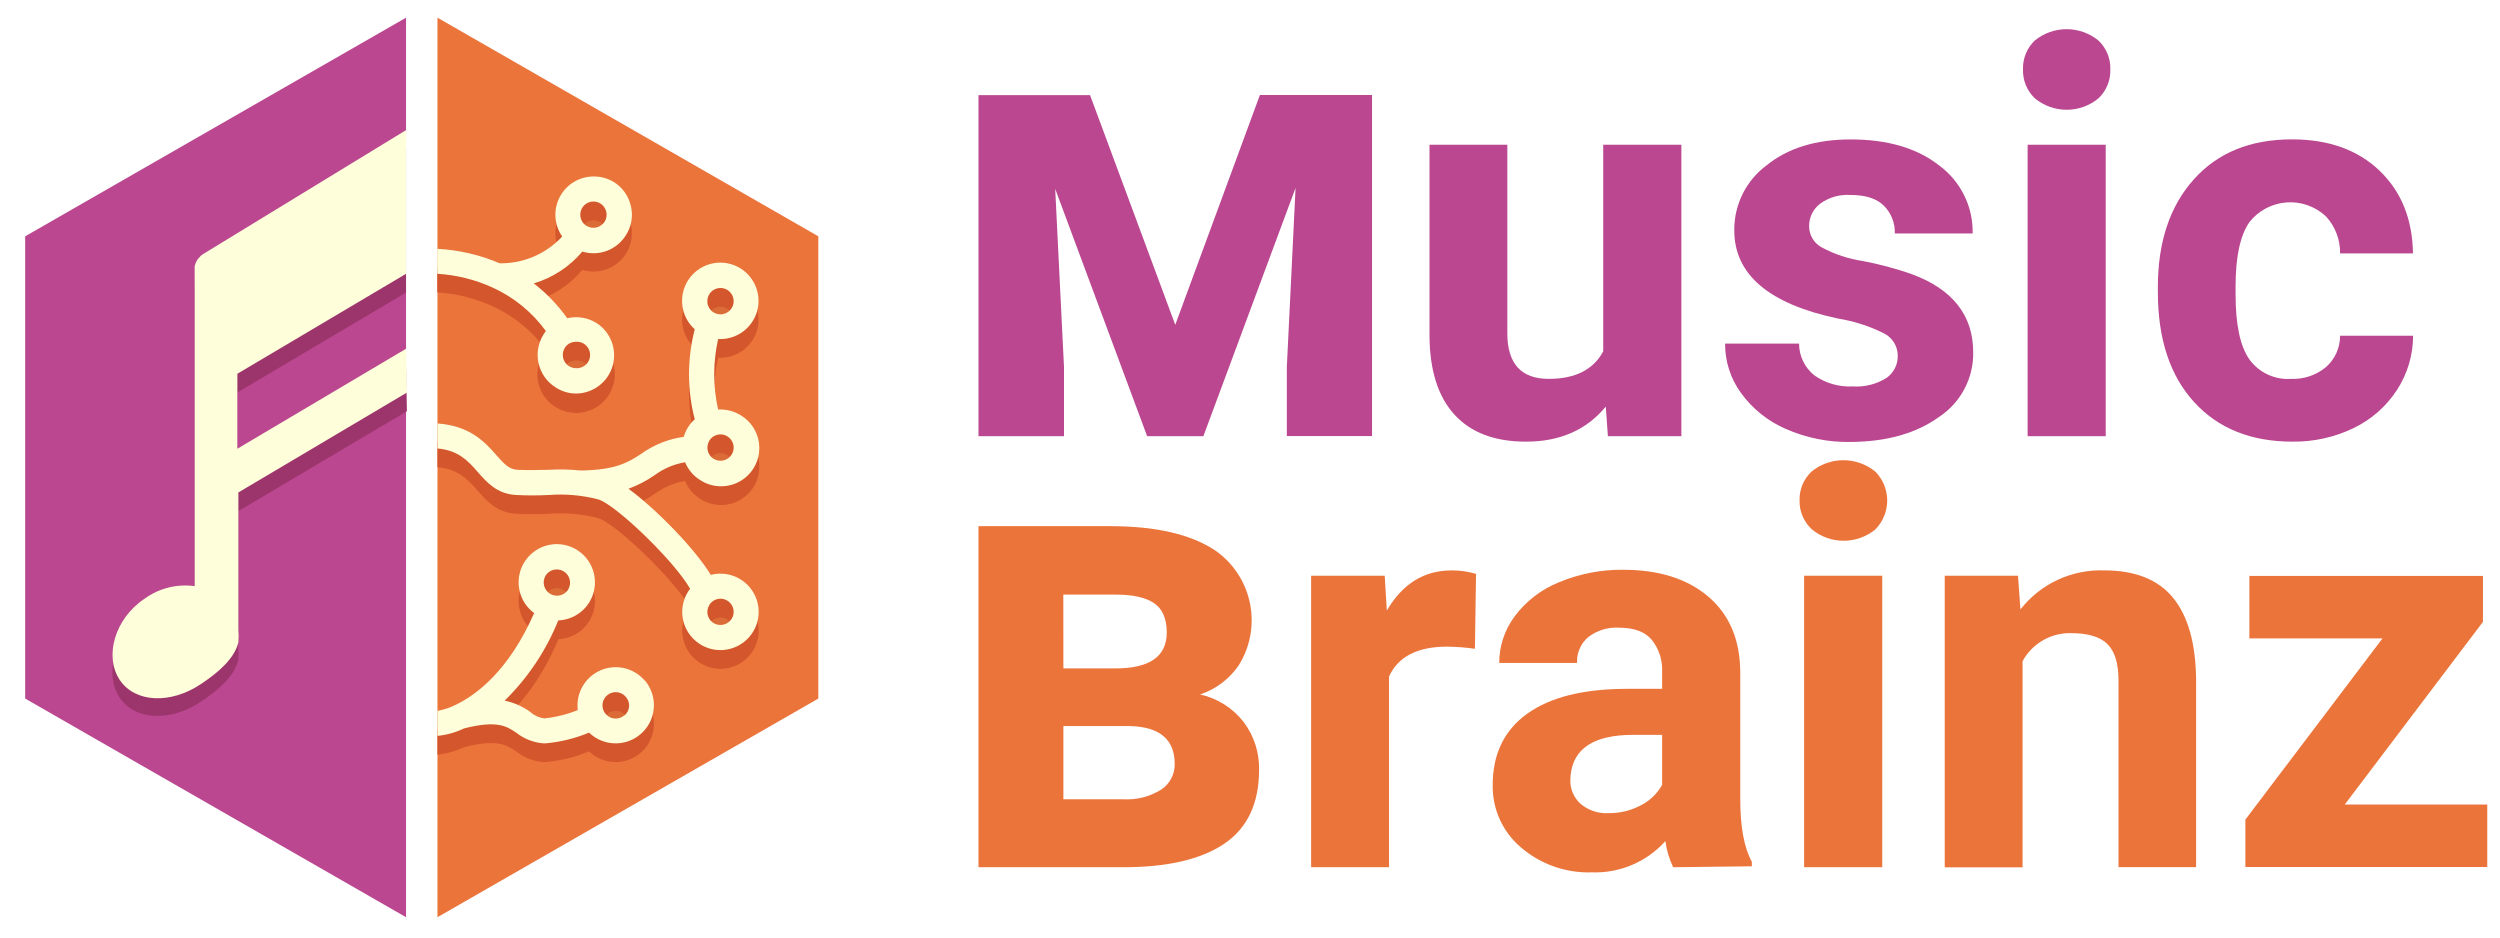
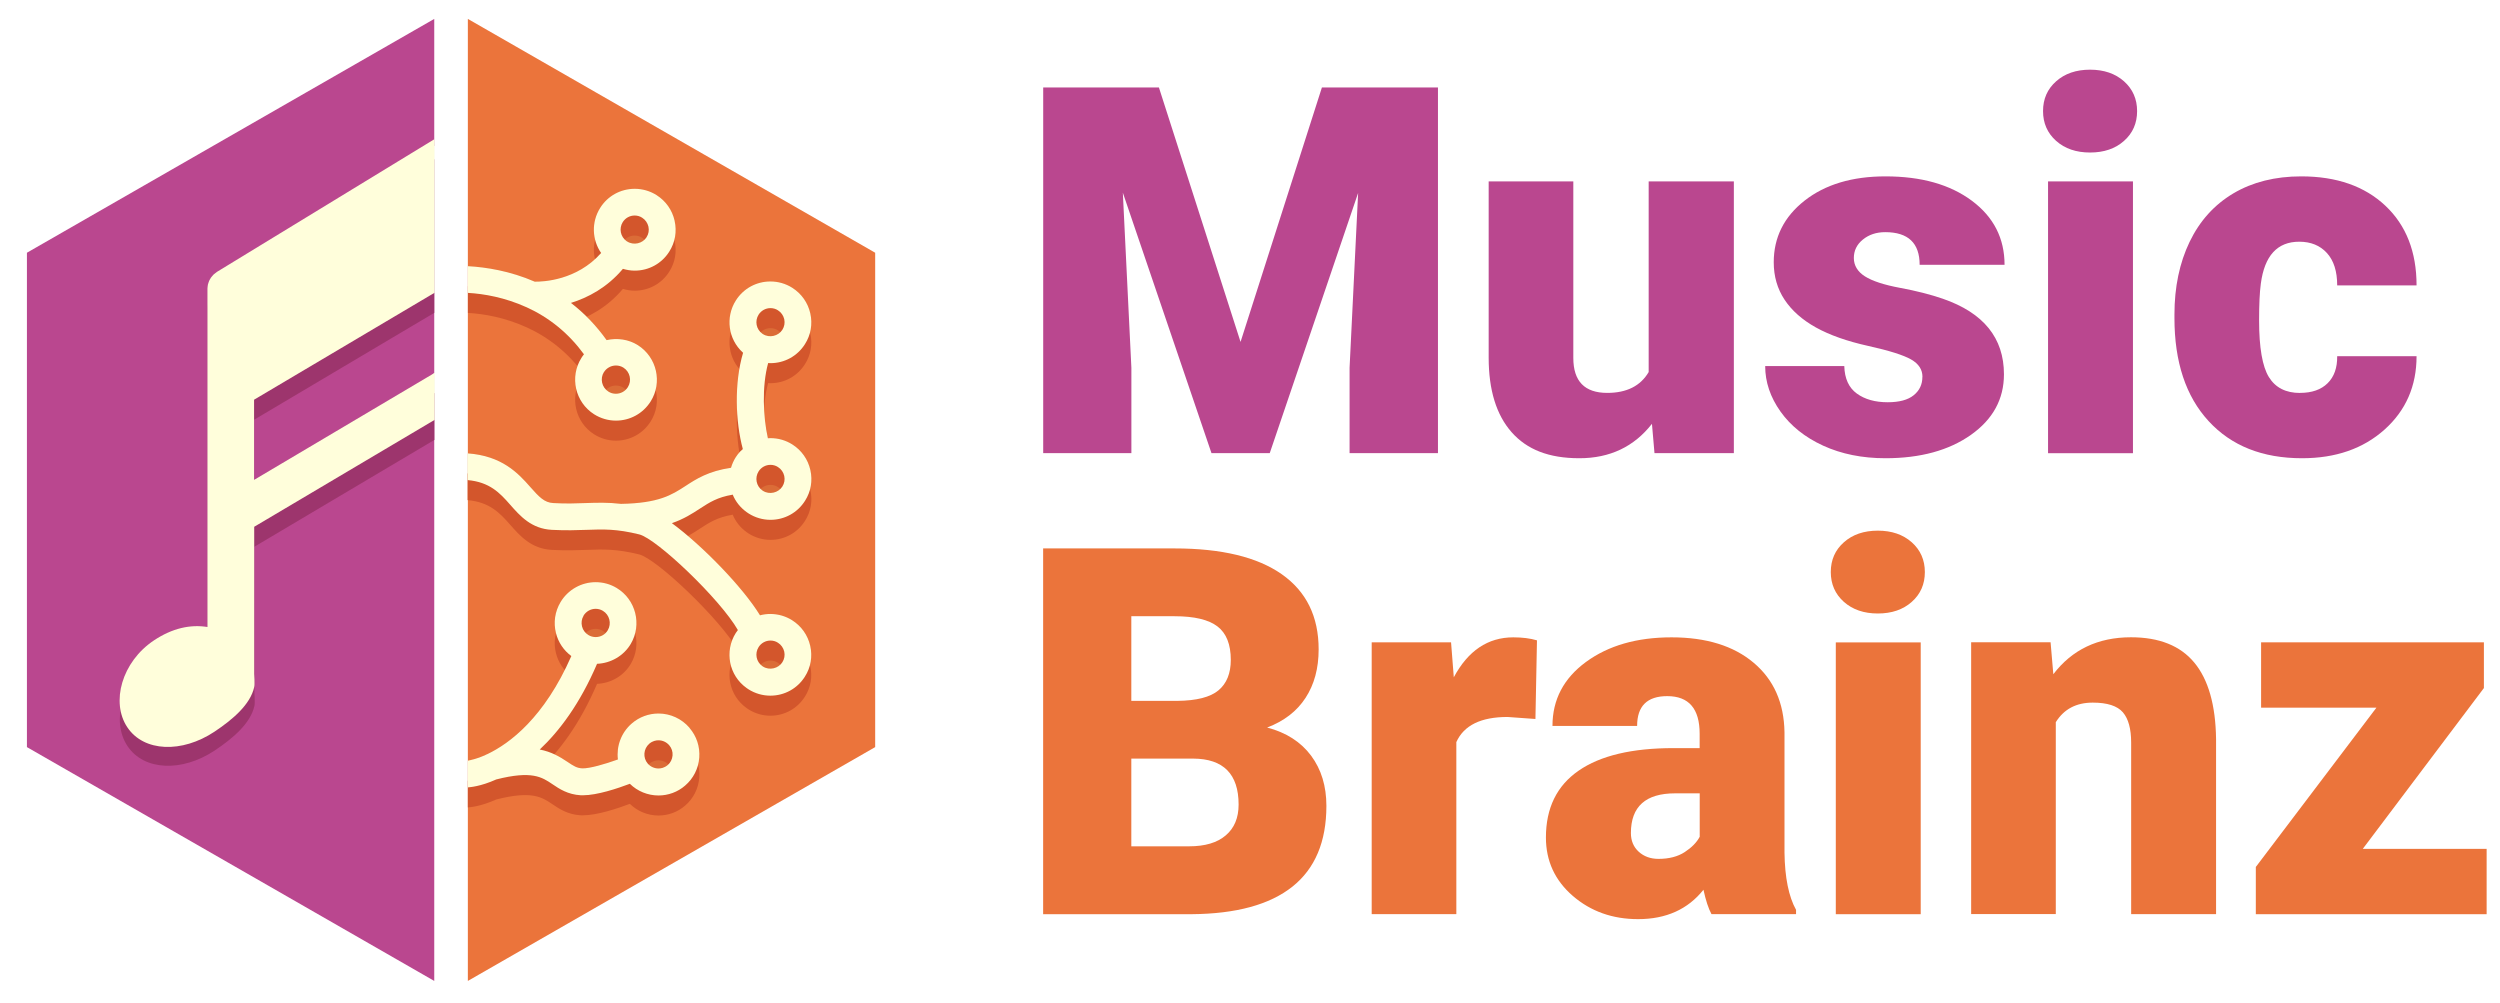
- <svg xmlns="http://www.w3.org/2000/svg" viewBox="0 0 400.21 150">
+ <svg xmlns="http://www.w3.org/2000/svg" viewBox="0 0 374.21 150">
  <defs>
-     <style>.cls-1{isolation:isolate;}.cls-2{fill:#eb743b;}.cls-3{fill:#ba478f;}.cls-4{mix-blend-mode:multiply;opacity:0.07;}.cls-5{fill:#9d356d;}.cls-6{fill:#fffedb;}.cls-7{fill:#d3562c;}</style>
+     <style>.b{mix-blend-mode:multiply;opacity:.07;}.c{isolation:isolate;}.d{fill:#fffedb;}.e{fill:#9d356d;}.f{fill:#d3562c;}.g{fill:#eb743b;}.h{fill:#ba478f;}</style>
  </defs>
-   <g class="cls-1">
-     <g id="Layer_1" data-name="Layer 1">
-       <polygon class="cls-2" points="70.03 2.83 70.03 146.83 131 111.83 131 37.83 70.03 2.83" />
-       <polygon class="cls-3" points="65 2.83 4.03 37.83 4.03 111.83 65 146.83 65 62.83 64.03 61.83 64.03 56.83 65 55.83 65 43.83 64.03 43.83 64.03 22.83 65 21.83 65 2.83" />
-       <g class="cls-4">
-         <path d="M65,55.87l-27,16V60.22L65,44V21.42L32.48,40.69l-.06.05a1.57,1.57,0,0,0-.26.19L32,41.1a2,2,0,0,0-.19.22c-.06.07-.13.14-.19.22a2,2,0,0,0-.14.25,2,2,0,0,0-.14.25c0,.09-.06.18-.09.27a2.29,2.29,0,0,0-.09.28,2,2,0,0,0,0,.26,1.82,1.82,0,0,0,0,.32s0,.06,0,.08V93.83a11.07,11.07,0,0,0-8,2c-4.84,3.22-6.48,9.28-4,13s8.19,3.9,13,.68c2.76-1.83,5.37-4.07,6-6.68a11,11,0,0,0,0-2c0-.14,0-.28,0-.42V78.83L65,62.68Z" />
+   <g class="c">
+     <g id="a">
+       <g>
+         <g>
+           <polygon class="g" points="70.03 2.83 70.03 146.83 131 111.83 131 37.83 70.03 2.83" />
+           <polygon class="h" points="65 2.83 4.03 37.83 4.03 111.83 65 146.83 65 62.83 64.03 61.83 64.03 56.83 65 55.83 65 43.83 64.03 43.83 64.03 22.83 65 21.83 65 2.83" />
+           <g>
+             <g class="b">
+               <path d="M65,55.87l-26.97,15.96v-11.62l26.97-16.21V21.42l-32.52,19.27s-.04,.03-.06,.05c-.09,.06-.18,.13-.26,.2-.07,.06-.14,.11-.21,.17-.07,.07-.13,.14-.19,.22-.06,.07-.13,.14-.18,.22-.06,.08-.1,.16-.15,.25-.05,.08-.1,.16-.13,.25-.04,.09-.07,.18-.1,.28-.03,.09-.06,.18-.08,.27-.02,.09-.03,.18-.04,.27-.01,.11-.03,.21-.03,.32,0,.03,0,.05,0,.08v50.58c-2.6-.42-5.29,.2-8,2-4.84,3.22-6.48,9.28-4,13,2.48,3.73,8.19,3.9,13.04,.68,2.76-1.84,5.38-4.07,5.96-6.68,.12-.33,0-2,0-2,0-.14,0-.28,0-.42v-21.58l26.97-16.15v-6.81Z" />
+             </g>
+             <g>
+               <path class="e" d="M65,58.83l-26.97,16v-12l26.97-16V23.83l-32.49,19.68s-.04,.03-.06,.05c-.09,.06-.18,.13-.26,.2-.07,.06-.14,.11-.21,.17-.07,.07-.13,.14-.19,.22-.06,.07-.13,.14-.18,.22-.06,.08-.1,.16-.15,.25-.05,.08-.1,.16-.13,.25-.04,.09-.07,.18-.1,.28-.03,.09-.06,.18-.08,.27-.02,.09-.03,.18-.04,.27-.01,.11-.03,.21-.03,.32,0,.03,0,.05,0,.08v50.58c-2.6-.42-5.29,.2-8,2-4.84,3.22-6.48,9.28-4,13,2.48,3.73,8.19,3.9,13.04,.68,2.76-1.84,5.38-4.07,5.96-6.68,.12-.33,0-2,0-2,0-.14,0-.28,0-.42l-.03-21.4,26.97-16v-7Z" />
+               <path class="d" d="M65.03,55.83l-27,16v-12l27-16V20.83l-32.55,19.86s-.04,.03-.06,.05c-.09,.06-.18,.13-.26,.2-.07,.06-.14,.11-.21,.17-.07,.07-.13,.14-.19,.22-.06,.07-.13,.14-.18,.22-.06,.08-.1,.16-.15,.25-.05,.08-.1,.16-.13,.25-.04,.09-.07,.18-.1,.28-.03,.09-.06,.18-.08,.27-.02,.09-.03,.18-.04,.27-.01,.11-.03,.21-.03,.32,0,.03,0,.05,0,.08v50.58c-2.6-.42-5.29,.2-8,2-4.84,3.22-6.48,9.28-4,13,2.48,3.73,8.19,3.9,13.04,.68,2.76-1.84,5.38-4.07,5.96-6.68,.12-.33,0-2,0-2,0-.14,0-.28,0-.42v-21.58l27-16v-7Z" />
+             </g>
+           </g>
+           <g>
+             <g class="b">
+               <path d="M87.33,94.57c.39-.64,1.07-1.03,1.82-1.03,.38,0,.75,.1,1.08,.3,1,.6,1.33,1.9,.74,2.9-.38,.65-1.06,1.03-1.82,1.03-.38,0-.75-.1-1.08-.3-.48-.29-.83-.75-.96-1.29-.14-.55-.06-1.12,.23-1.6Zm12.6,22.36c-.49,.42-1.02,.51-1.37,.51-.62,0-1.21-.27-1.61-.73-.76-.88-.65-2.22,.23-2.98,.49-.42,1.02-.51,1.37-.51,.62,0,1.2,.27,1.61,.74,.37,.43,.55,.98,.5,1.54s-.3,1.07-.73,1.44Z" />
+               <path d="M79.03,48.44c.07,.02,.14,.03,.21,.05-.07-.01-.14-.03-.21-.05Z" />
+               <path d="M90.41,58.09c.17-.27,.39-.49,.67-.66,.33-.21,.72-.32,1.12-.32s.79,.11,1.12,.32c.99,.63,1.28,1.94,.66,2.92-.39,.62-1.06,.99-1.8,.99-.4,0-.79-.11-1.12-.33-.98-.62-1.28-1.94-.66-2.92Zm6.38-20.19c-.6,.95-1.94,1.27-2.91,.65l-.1-.06c-.91-.65-1.16-1.9-.56-2.85,.39-.61,1.05-.98,1.78-.98,.4,0,.79,.11,1.12,.33,.48,.3,.81,.78,.94,1.33,.12,.55,.03,1.11-.28,1.58Z" />
+               <path d="M113.55,49.5c.39-.61,1.05-.98,1.78-.98,.4,0,.79,.11,1.12,.33,.48,.3,.81,.78,.94,1.33,.12,.55,.02,1.11-.28,1.58-.6,.95-1.94,1.27-2.91,.65l-.09-.06c-.92-.65-1.16-1.9-.56-2.85Zm0,23.46c.39-.61,1.05-.98,1.78-.98,.4,0,.79,.11,1.12,.33,.48,.3,.81,.77,.94,1.33,.12,.55,.02,1.11-.28,1.58-.6,.95-1.94,1.27-2.91,.65l-.09-.06c-.92-.65-1.16-1.9-.56-2.85Zm0,26.3c.39-.61,1.05-.98,1.78-.98,.4,0,.79,.11,1.12,.33,.48,.3,.81,.78,.94,1.33,.12,.55,.02,1.11-.28,1.58-.6,.95-1.94,1.27-2.91,.65l-.09-.06c-.92-.65-1.16-1.9-.56-2.85Z" />
+               <path d="M103.21,108.94c-1.17-1.36-2.86-2.14-4.65-2.14-1.46,0-2.88,.53-3.98,1.48-1.61,1.38-2.33,3.43-2.09,5.4-1.95,.7-4.26,1.37-5.33,1.33-.82-.04-1.3-.35-2.22-.97-1.17-.79-2.42-1.51-4.15-1.85,2.94-2.76,6.01-6.83,8.58-12.83,2.06-.08,3.98-1.19,5.04-2.97,1.72-2.9,.77-6.66-2.12-8.39-.95-.57-2.03-.86-3.13-.86-2.15,0-4.16,1.14-5.26,2.99-.84,1.41-1.08,3.05-.68,4.64,.35,1.39,1.16,2.59,2.3,3.43-4.05,9.22-9.22,13.08-12.57,14.68-.13,.04-.25,.1-.36,.17-1.19,.53-2.05,.7-2.56,.81v4c.28-.03,1.88-.12,4.25-1.19,5.35-1.36,6.84-.35,8.41,.71,1.02,.69,2.29,1.55,4.26,1.66,.1,0,.2,0,.31,0,2.11,0,5.17-1.02,7.02-1.72,1.14,1.12,2.68,1.75,4.29,1.75h0c1.46,0,2.88-.52,3.98-1.48,1.24-1.06,1.99-2.55,2.12-4.18,.12-1.63-.39-3.21-1.46-4.45Zm-15.87-16.78c.39-.64,1.07-1.03,1.82-1.03,.38,0,.75,.1,1.08,.3,1,.6,1.33,1.9,.74,2.9-.38,.65-1.06,1.03-1.82,1.03-.38,0-.75-.1-1.08-.3-.48-.29-.83-.75-.96-1.29-.14-.55-.06-1.12,.23-1.6Zm12.6,22.36c-.49,.42-1.02,.51-1.37,.51-.62,0-1.21-.27-1.61-.73-.76-.88-.65-2.22,.23-2.98,.49-.42,1.02-.51,1.37-.51,.62,0,1.2,.27,1.61,.74,.37,.43,.55,.98,.5,1.54s-.3,1.07-.73,1.44Z" />
+               <path d="M79.03,46.04c.07,.02,.14,.03,.21,.05-.07-.01-.14-.03-.21-.05Z" />
+               <path d="M100.98,33.04c-.36-1.6-1.32-2.96-2.71-3.84-.98-.62-2.11-.94-3.26-.94-2.12,0-4.05,1.07-5.17,2.85-1.35,2.14-1.22,4.8,.14,6.76-3.65,4.12-8.71,4.31-9.94,4.29-3.69-1.6-7.23-2.16-10-2.32v4c2.44,.14,5.55,.69,8.75,2.14h.01c3.45,1.57,6.33,3.93,8.61,7.05-.14,.17-.26,.35-.38,.54-1.8,2.85-.94,6.64,1.9,8.44,.98,.62,2.11,.95,3.27,.95,2.11,0,4.05-1.07,5.18-2.85,1.81-2.85,.95-6.64-1.91-8.45-1.38-.87-3.09-1.11-4.67-.75-1.54-2.15-3.32-4.02-5.34-5.57,2.52-.78,5.4-2.27,7.78-5.1,.57,.17,1.17,.27,1.77,.27,2.12,0,4.05-1.07,5.17-2.85,.88-1.38,1.16-3.01,.8-4.6Zm-10.57,22.65c.17-.27,.39-.49,.67-.66,.33-.21,.72-.32,1.12-.32s.79,.11,1.12,.32c.99,.63,1.28,1.94,.66,2.92-.39,.62-1.06,.99-1.8,.99-.4,0-.79-.11-1.12-.33-.98-.62-1.28-1.94-.66-2.92Zm6.38-20.19c-.6,.95-1.94,1.27-2.91,.65l-.1-.06c-.91-.65-1.16-1.9-.56-2.85,.39-.61,1.05-.98,1.78-.98,.4,0,.79,.11,1.12,.33,.48,.3,.81,.78,.94,1.33,.12,.55,.03,1.11-.28,1.58Z" />
+               <path d="M109.67,74.02c.42,1.04,1.14,1.96,2.11,2.65,.07,.05,.15,.11,.28,.19,.98,.62,2.11,.95,3.27,.95,2.12,0,4.05-1.07,5.17-2.85,.88-1.38,1.16-3.01,.8-4.6-.36-1.6-1.32-2.96-2.71-3.84-.98-.62-2.11-.94-3.27-.94-.12,0-.25,0-.38,.02-.71-3.16-.92-7.77,.04-11.26,.11,.01,.22,.02,.34,.02,2.12,0,4.05-1.07,5.17-2.85,.88-1.38,1.16-3.01,.8-4.6-.36-1.6-1.32-2.96-2.71-3.84-.98-.62-2.11-.94-3.27-.94-2.11,0-4.05,1.07-5.17,2.85-1.6,2.53-1.12,5.8,1.02,7.76,.02,.02,.05,.04,.07,.06-1.35,4.52-1.15,10.32-.04,14.42-.14,.13-.29,.25-.43,.4-.23,.25-.45,.53-.63,.82-.32,.5-.55,1.03-.71,1.58-3.37,.49-5.2,1.67-6.82,2.73-2.04,1.32-3.96,2.57-9.64,2.67-1.96-.23-3.55-.18-5.29-.12-1.43,.05-2.91,.11-4.85,0-1.33-.07-2.1-.88-3.46-2.42-1.8-2.05-4.22-4.65-9.37-5.02v4c3.29,.3,4.8,1.89,6.36,3.67,1.49,1.69,3.17,3.62,6.26,3.78,2.12,.11,3.76,.05,5.21,0,2.49-.09,4.45-.16,7.86,.68,2.61,.64,12.1,9.67,14.77,14.32-.11,.14-.22,.28-.31,.43-1.74,2.75-1.03,6.38,1.62,8.25,.07,.05,.15,.1,.28,.19,.98,.62,2.11,.95,3.27,.95,2.12,0,4.05-1.07,5.17-2.85,.88-1.37,1.16-3.01,.8-4.6-.36-1.6-1.32-2.96-2.71-3.84-.98-.62-2.11-.94-3.27-.94-.53,0-1.05,.07-1.54,.2-2.56-4.19-8.65-10.46-13.19-13.79,1.81-.63,3.05-1.43,4.21-2.19,1.43-.93,2.61-1.69,4.86-2.07Zm3.88-26.92c.39-.61,1.05-.98,1.78-.98,.4,0,.79,.11,1.12,.33,.48,.3,.81,.78,.94,1.33,.12,.55,.02,1.11-.28,1.58-.6,.95-1.94,1.27-2.91,.65l-.09-.06c-.92-.65-1.16-1.9-.56-2.85Zm0,23.46c.39-.61,1.05-.98,1.78-.98,.4,0,.79,.11,1.12,.33,.48,.3,.81,.77,.94,1.33,.12,.55,.02,1.11-.28,1.58-.6,.95-1.94,1.27-2.91,.65l-.09-.06c-.92-.65-1.16-1.9-.56-2.85Zm0,26.3c.39-.61,1.05-.98,1.78-.98,.4,0,.79,.11,1.12,.33,.48,.3,.81,.78,.94,1.33,.12,.55,.02,1.11-.28,1.58-.6,.95-1.94,1.27-2.91,.65l-.09-.06c-.92-.65-1.16-1.9-.56-2.85Z" />
+             </g>
+             <g>
+               <g>
+                 <path class="f" d="M103.21,111.94c-1.17-1.36-2.86-2.14-4.65-2.14-1.46,0-2.88,.53-3.98,1.48-1.61,1.38-2.33,3.43-2.09,5.4-1.95,.7-4.26,1.37-5.33,1.33-.82-.04-1.3-.35-2.22-.97-1.17-.79-2.42-1.51-4.15-1.85,2.94-2.76,6.01-6.83,8.58-12.83,2.06-.08,3.98-1.19,5.04-2.97,1.72-2.9,.77-6.66-2.12-8.39-.95-.57-2.03-.86-3.13-.86-2.15,0-4.16,1.14-5.26,2.99-.84,1.41-1.08,3.05-.68,4.64,.35,1.39,1.16,2.59,2.3,3.43-4.05,9.22-9.22,13.08-12.57,14.68-.13,.04-.25,.1-.36,.17-1.19,.53-2.05,.7-2.56,.81v4c.28-.03,1.88-.12,4.25-1.19,5.35-1.36,6.84-.35,8.41,.71,1.02,.69,2.29,1.55,4.26,1.66,.1,0,.2,0,.31,0,2.11,0,5.17-1.02,7.02-1.72,1.14,1.12,2.68,1.75,4.29,1.75h0c1.46,0,2.88-.52,3.98-1.48,1.24-1.06,1.99-2.55,2.12-4.18,.12-1.63-.39-3.21-1.46-4.45Zm-15.87-16.78c.39-.64,1.07-1.03,1.82-1.03,.38,0,.75,.1,1.08,.3,1,.6,1.33,1.9,.74,2.9-.38,.65-1.06,1.03-1.82,1.03-.38,0-.75-.1-1.08-.3-.48-.29-.83-.75-.96-1.29-.14-.55-.06-1.12,.23-1.6Zm12.6,22.36c-.49,.42-1.02,.51-1.37,.51-.62,0-1.21-.27-1.61-.73-.76-.88-.65-2.22,.23-2.98,.49-.42,1.02-.51,1.37-.51,.62,0,1.2,.27,1.61,.74,.37,.43,.55,.98,.5,1.54s-.3,1.07-.73,1.44Z" />
+                 <path d="M79.03,48.44c.07,.02,.14,.03,.21,.05-.07-.01-.14-.03-.21-.05Z" />
+                 <path class="f" d="M100.98,36.04c-.36-1.6-1.32-2.96-2.71-3.84-.98-.62-2.11-.94-3.26-.94-2.12,0-4.05,1.07-5.17,2.85-1.35,2.14-1.22,4.8,.14,6.76-3.65,4.12-8.71,4.31-9.94,4.29-3.69-1.6-7.23-2.16-10-2.32v4c2.44,.14,5.55,.69,8.75,2.14h.01c3.45,1.57,6.33,3.93,8.61,7.05-.14,.17-.26,.35-.38,.54-1.8,2.85-.94,6.64,1.9,8.44,.98,.62,2.11,.95,3.27,.95,2.11,0,4.05-1.07,5.18-2.85,1.81-2.85,.95-6.64-1.91-8.45-1.38-.87-3.09-1.11-4.67-.75-1.54-2.15-3.32-4.02-5.34-5.57,2.52-.78,5.4-2.27,7.78-5.1,.57,.17,1.17,.27,1.77,.27,2.12,0,4.05-1.07,5.17-2.85,.88-1.38,1.16-3.01,.8-4.6Zm-10.57,22.65c.17-.27,.39-.49,.67-.66,.33-.21,.72-.32,1.12-.32s.79,.11,1.12,.32c.99,.63,1.28,1.94,.66,2.92-.39,.62-1.06,.99-1.8,.99-.4,0-.79-.11-1.12-.33-.98-.62-1.28-1.94-.66-2.92Zm6.38-20.19c-.6,.95-1.94,1.27-2.91,.65l-.1-.06c-.91-.65-1.16-1.9-.56-2.85,.39-.61,1.05-.98,1.78-.98,.4,0,.79,.11,1.12,.33,.48,.3,.81,.78,.94,1.33,.12,.55,.03,1.11-.28,1.58Z" />
+                 <path class="f" d="M109.67,77.02c.42,1.04,1.14,1.96,2.11,2.65,.07,.05,.15,.11,.28,.19,.98,.62,2.11,.95,3.27,.95,2.12,0,4.05-1.07,5.17-2.85,.88-1.38,1.16-3.01,.8-4.6-.36-1.6-1.32-2.96-2.71-3.84-.98-.62-2.11-.94-3.27-.94-.12,0-.25,0-.38,.02-.71-3.16-.92-7.77,.04-11.26,.11,.01,.22,.02,.34,.02,2.12,0,4.05-1.07,5.17-2.85,.88-1.38,1.16-3.01,.8-4.6-.36-1.6-1.32-2.96-2.71-3.84-.98-.62-2.11-.94-3.27-.94-2.11,0-4.05,1.07-5.17,2.85-1.6,2.53-1.12,5.8,1.02,7.76,.02,.02,.05,.04,.07,.06-1.35,4.52-1.15,10.32-.04,14.42-.14,.13-.29,.25-.43,.4-.23,.25-.45,.53-.63,.82-.32,.5-.55,1.03-.71,1.58-3.37,.49-5.2,1.67-6.82,2.73-2.04,1.32-3.96,2.57-9.64,2.67-1.96-.23-3.55-.18-5.29-.12-1.43,.05-2.91,.11-4.85,0-1.33-.07-2.1-.88-3.46-2.42-1.8-2.05-4.22-4.65-9.37-5.02v4c3.29,.3,4.8,1.89,6.36,3.67,1.49,1.69,3.17,3.62,6.26,3.78,2.12,.11,3.76,.05,5.21,0,2.49-.09,4.45-.16,7.86,.68,2.61,.64,12.1,9.67,14.77,14.32-.11,.14-.22,.28-.31,.43-1.74,2.75-1.03,6.38,1.62,8.25,.07,.05,.15,.1,.28,.19,.98,.62,2.11,.95,3.27,.95,2.12,0,4.05-1.07,5.17-2.85,.88-1.37,1.16-3.01,.8-4.6-.36-1.6-1.32-2.96-2.71-3.84-.98-.62-2.11-.94-3.27-.94-.53,0-1.05,.07-1.54,.2-2.56-4.19-8.65-10.46-13.19-13.79,1.81-.63,3.05-1.43,4.21-2.19,1.43-.93,2.61-1.69,4.86-2.07Zm3.88-26.92c.39-.61,1.05-.98,1.78-.98,.4,0,.79,.11,1.12,.33,.48,.3,.81,.78,.94,1.33,.12,.55,.02,1.11-.28,1.58-.6,.95-1.94,1.27-2.91,.65l-.09-.06c-.92-.65-1.16-1.9-.56-2.85Zm0,23.46c.39-.61,1.05-.98,1.78-.98,.4,0,.79,.11,1.12,.33,.48,.3,.81,.77,.94,1.33,.12,.55,.02,1.11-.28,1.58-.6,.95-1.94,1.27-2.91,.65l-.09-.06c-.92-.65-1.16-1.9-.56-2.85Zm0,26.3c.39-.61,1.05-.98,1.78-.98,.4,0,.79,.11,1.12,.33,.48,.3,.81,.78,.94,1.33,.12,.55,.02,1.11-.28,1.58-.6,.95-1.94,1.27-2.91,.65l-.09-.06c-.92-.65-1.16-1.9-.56-2.85Z" />
+               </g>
+               <g>
+                 <path class="d" d="M103.21,108.94c-1.17-1.36-2.86-2.14-4.65-2.14-1.46,0-2.88,.53-3.98,1.48-1.61,1.38-2.33,3.43-2.09,5.4-1.95,.7-4.26,1.37-5.33,1.33-.82-.04-1.3-.35-2.22-.97-1.17-.79-2.42-1.51-4.15-1.85,2.94-2.76,6.01-6.83,8.58-12.83,2.06-.08,3.98-1.19,5.04-2.97,1.72-2.9,.77-6.66-2.12-8.39-.95-.57-2.03-.86-3.13-.86-2.15,0-4.16,1.14-5.26,2.99-.84,1.41-1.08,3.05-.68,4.64,.35,1.39,1.16,2.59,2.3,3.43-4.05,9.22-9.22,13.08-12.57,14.68-.13,.04-.25,.1-.36,.17-1.19,.53-2.05,.7-2.56,.81v4c.28-.03,1.88-.12,4.25-1.19,5.35-1.36,6.84-.35,8.41,.71,1.02,.69,2.29,1.55,4.26,1.66,.1,0,.2,0,.31,0,2.11,0,5.17-1.02,7.02-1.72,1.14,1.12,2.68,1.75,4.29,1.75h0c1.46,0,2.88-.52,3.98-1.48,1.24-1.06,1.99-2.55,2.12-4.18,.12-1.63-.39-3.21-1.46-4.45Zm-15.87-16.78c.39-.64,1.07-1.03,1.82-1.03,.38,0,.75,.1,1.08,.3,1,.6,1.33,1.9,.74,2.9-.38,.65-1.06,1.03-1.82,1.03-.38,0-.75-.1-1.08-.3-.48-.29-.83-.75-.96-1.29-.14-.55-.06-1.12,.23-1.6Zm12.6,22.36c-.49,.42-1.02,.51-1.37,.51-.62,0-1.21-.27-1.61-.73-.76-.88-.65-2.22,.23-2.98,.49-.42,1.02-.51,1.37-.51,.62,0,1.2,.27,1.61,.74,.37,.43,.55,.98,.5,1.54s-.3,1.07-.73,1.44Z" />
+                 <path class="d" d="M79.03,46.04c.07,.02,.14,.03,.21,.05-.07-.01-.14-.03-.21-.05Z" />
+                 <path class="d" d="M100.98,33.04c-.36-1.6-1.32-2.96-2.71-3.84-.98-.62-2.11-.94-3.26-.94-2.12,0-4.05,1.07-5.17,2.85-1.35,2.14-1.22,4.8,.14,6.76-3.65,4.12-8.71,4.31-9.94,4.29-3.69-1.6-7.23-2.16-10-2.32v4c2.44,.14,5.55,.69,8.75,2.14h.01c3.45,1.57,6.33,3.93,8.61,7.05-.14,.17-.26,.35-.38,.54-1.8,2.85-.94,6.64,1.9,8.44,.98,.62,2.11,.95,3.27,.95,2.11,0,4.05-1.07,5.18-2.85,1.81-2.85,.95-6.64-1.91-8.45-1.38-.87-3.09-1.11-4.67-.75-1.54-2.15-3.32-4.02-5.34-5.57,2.52-.78,5.4-2.27,7.78-5.1,.57,.17,1.17,.27,1.77,.27,2.12,0,4.05-1.07,5.17-2.85,.88-1.38,1.16-3.01,.8-4.6Zm-10.57,22.65c.17-.27,.39-.49,.67-.66,.33-.21,.72-.32,1.12-.32s.79,.11,1.12,.32c.99,.63,1.28,1.94,.66,2.92-.39,.62-1.06,.99-1.8,.99-.4,0-.79-.11-1.12-.33-.98-.62-1.28-1.94-.66-2.92Zm6.38-20.19c-.6,.95-1.94,1.27-2.91,.65l-.1-.06c-.91-.65-1.16-1.9-.56-2.85,.39-.61,1.05-.98,1.78-.98,.4,0,.79,.11,1.12,.33,.48,.3,.81,.78,.94,1.33,.12,.55,.03,1.11-.28,1.58Z" />
+                 <path class="d" d="M109.67,74.02c.42,1.04,1.14,1.96,2.11,2.65,.07,.05,.15,.11,.28,.19,.98,.62,2.11,.95,3.27,.95,2.12,0,4.05-1.07,5.17-2.85,.88-1.38,1.16-3.01,.8-4.6-.36-1.6-1.32-2.96-2.71-3.84-.98-.62-2.11-.94-3.27-.94-.12,0-.25,0-.38,.02-.71-3.16-.92-7.77,.04-11.26,.11,.01,.22,.02,.34,.02,2.12,0,4.05-1.07,5.17-2.85,.88-1.38,1.16-3.01,.8-4.6-.36-1.6-1.32-2.96-2.71-3.84-.98-.62-2.11-.94-3.27-.94-2.11,0-4.05,1.07-5.17,2.85-1.6,2.53-1.12,5.8,1.02,7.76,.02,.02,.05,.04,.07,.06-1.35,4.52-1.15,10.32-.04,14.42-.14,.13-.29,.25-.43,.4-.23,.25-.45,.53-.63,.82-.32,.5-.55,1.03-.71,1.58-3.37,.49-5.2,1.67-6.82,2.73-2.04,1.32-3.96,2.57-9.64,2.67-1.96-.23-3.55-.18-5.29-.12-1.43,.05-2.91,.11-4.85,0-1.33-.07-2.1-.88-3.46-2.42-1.8-2.05-4.22-4.65-9.37-5.02v4c3.29,.3,4.8,1.89,6.36,3.67,1.49,1.69,3.17,3.62,6.26,3.78,2.12,.11,3.76,.05,5.21,0,2.49-.09,4.45-.16,7.86,.68,2.61,.64,12.1,9.67,14.77,14.32-.11,.14-.22,.28-.31,.43-1.74,2.75-1.03,6.38,1.62,8.25,.07,.05,.15,.1,.28,.19,.98,.62,2.11,.95,3.27,.95,2.12,0,4.05-1.07,5.17-2.85,.88-1.37,1.16-3.01,.8-4.6-.36-1.6-1.32-2.96-2.71-3.84-.98-.62-2.11-.94-3.27-.94-.53,0-1.05,.07-1.54,.2-2.56-4.19-8.65-10.46-13.19-13.79,1.81-.63,3.05-1.43,4.21-2.19,1.43-.93,2.61-1.69,4.86-2.07Zm3.88-26.92c.39-.61,1.05-.98,1.78-.98,.4,0,.79,.11,1.12,.33,.48,.3,.81,.78,.94,1.33,.12,.55,.02,1.11-.28,1.58-.6,.95-1.94,1.27-2.91,.65l-.09-.06c-.92-.65-1.16-1.9-.56-2.85Zm0,23.46c.39-.61,1.05-.98,1.78-.98,.4,0,.79,.11,1.12,.33,.48,.3,.81,.77,.94,1.33,.12,.55,.02,1.11-.28,1.58-.6,.95-1.94,1.27-2.91,.65l-.09-.06c-.92-.65-1.16-1.9-.56-2.85Zm0,26.3c.39-.61,1.05-.98,1.78-.98,.4,0,.79,.11,1.12,.33,.48,.3,.81,.78,.94,1.33,.12,.55,.02,1.11-.28,1.58-.6,.95-1.94,1.27-2.91,.65l-.09-.06c-.92-.65-1.16-1.9-.56-2.85Z" />
+               </g>
+             </g>
+           </g>
+         </g>
+         <g>
+           <path class="h" d="M173.47,13.09l12.22,38.09,12.18-38.09h17.37v54.74h-13.23v-12.78l1.28-26.17-13.23,38.95h-8.72l-13.27-38.99,1.28,26.21v12.78h-13.2V13.09h17.33Z" />
+           <path class="h" d="M247.27,63.44c-2.68,3.43-6.3,5.15-10.87,5.15s-7.84-1.3-10.13-3.89c-2.29-2.59-3.44-6.32-3.44-11.18V27.15h12.67v26.43c0,3.48,1.69,5.23,5.08,5.23,2.91,0,4.98-1.04,6.2-3.12V27.15h12.75v40.68h-11.88l-.38-4.4Z" />
+           <path class="h" d="M287.76,56.4c0-1.08-.56-1.94-1.69-2.59-1.13-.65-3.27-1.33-6.43-2.03-3.16-.7-5.76-1.62-7.82-2.76-2.05-1.14-3.62-2.53-4.7-4.16-1.08-1.63-1.62-3.5-1.62-5.6,0-3.73,1.54-6.81,4.62-9.23,3.08-2.42,7.12-3.63,12.11-3.63,5.36,0,9.67,1.22,12.93,3.65,3.26,2.43,4.89,5.63,4.89,9.59h-12.71c0-3.26-1.72-4.89-5.15-4.89-1.33,0-2.44,.37-3.35,1.11s-1.35,1.66-1.35,2.76,.55,2.04,1.65,2.74c1.1,.7,2.86,1.28,5.28,1.73s4.54,.99,6.37,1.62c6.12,2.11,9.17,5.88,9.17,11.32,0,3.71-1.65,6.73-4.94,9.06-3.3,2.33-7.56,3.5-12.8,3.5-3.48,0-6.59-.63-9.32-1.88-2.73-1.25-4.86-2.96-6.39-5.11-1.53-2.16-2.29-4.42-2.29-6.81h11.84c.05,1.88,.68,3.25,1.88,4.12,1.2,.87,2.74,1.3,4.62,1.3,1.73,0,3.03-.35,3.89-1.05,.87-.7,1.3-1.62,1.3-2.74Z" />
+           <path class="h" d="M305.81,16.63c0-1.82,.65-3.3,1.96-4.46,1.3-1.16,3-1.74,5.08-1.74s3.77,.58,5.08,1.74c1.3,1.16,1.96,2.65,1.96,4.46s-.65,3.3-1.96,4.46c-1.3,1.16-3,1.74-5.08,1.74s-3.77-.58-5.08-1.74c-1.3-1.16-1.96-2.65-1.96-4.46Zm13.46,51.21h-12.71V27.15h12.71v40.68Z" />
+           <path class="h" d="M344.27,58.81c1.78,0,3.16-.48,4.14-1.45s1.45-2.31,1.43-4.04h11.88c0,4.46-1.6,8.12-4.79,10.98-3.2,2.86-7.31,4.29-12.35,4.29-5.92,0-10.58-1.85-13.99-5.56-3.41-3.71-5.11-8.85-5.11-15.42v-.53c0-4.11,.76-7.74,2.27-10.88,1.52-3.15,3.7-5.56,6.56-7.26,2.86-1.69,6.24-2.54,10.15-2.54,5.29,0,9.49,1.47,12.6,4.4,3.11,2.93,4.66,6.91,4.66,11.92h-11.88c0-2.11-.51-3.72-1.54-4.85-1.03-1.13-2.41-1.69-4.14-1.69-3.28,0-5.2,2.09-5.75,6.28-.18,1.33-.26,3.16-.26,5.49,0,4.08,.49,6.92,1.47,8.5,.98,1.58,2.53,2.37,4.66,2.37Z" />
+           <path class="g" d="M156.14,136.83v-54.74h19.66c7.04,0,12.4,1.29,16.07,3.87,3.67,2.58,5.51,6.33,5.51,11.24,0,2.83-.65,5.25-1.96,7.26-1.3,2-3.22,3.48-5.75,4.44,2.86,.75,5.05,2.16,6.58,4.21,1.53,2.06,2.29,4.56,2.29,7.52,0,5.36-1.7,9.39-5.09,12.09-3.4,2.7-8.43,4.07-15.1,4.12h-22.22Zm13.2-31.92h6.88c2.88-.03,4.94-.55,6.17-1.58,1.23-1.03,1.84-2.55,1.84-4.56,0-2.31-.66-3.98-1.99-5-1.33-1.02-3.47-1.53-6.43-1.53h-6.47v12.67Zm0,8.65v13.12h8.65c2.38,0,4.21-.54,5.49-1.64,1.28-1.09,1.92-2.62,1.92-4.61,0-4.56-2.27-6.86-6.8-6.88h-9.25Z" />
+           <path class="g" d="M229.83,107.62l-4.17-.3c-3.99,0-6.54,1.25-7.67,3.76v25.75h-12.67v-40.68h11.88l.41,5.23c2.13-3.98,5.1-5.98,8.91-5.98,1.35,0,2.53,.15,3.54,.45l-.23,11.77Z" />
+           <path class="g" d="M256.18,136.83c-.45-.83-.85-2.04-1.2-3.65-2.33,2.93-5.59,4.4-9.78,4.4-3.83,0-7.09-1.16-9.78-3.48-2.68-2.32-4.02-5.23-4.02-8.74,0-4.41,1.63-7.75,4.89-10,3.26-2.26,8-3.38,14.21-3.38h3.91v-2.15c0-3.75-1.62-5.63-4.85-5.63-3.01,0-4.51,1.49-4.51,4.46h-12.67c0-3.93,1.67-7.12,5.02-9.58,3.35-2.45,7.61-3.68,12.8-3.68s9.29,1.27,12.29,3.8c3.01,2.53,4.55,6,4.62,10.41v18.01c.05,3.73,.63,6.59,1.73,8.57v.64h-12.67Zm-7.93-8.27c1.58,0,2.89-.34,3.93-1.02,1.04-.68,1.79-1.44,2.24-2.29v-6.5h-3.68c-4.41,0-6.62,1.98-6.62,5.94,0,1.15,.39,2.09,1.17,2.8,.78,.71,1.77,1.07,2.97,1.07Z" />
+           <path class="g" d="M274.04,85.63c0-1.82,.65-3.3,1.96-4.46,1.3-1.16,3-1.74,5.08-1.74s3.77,.58,5.08,1.74c1.3,1.16,1.96,2.65,1.96,4.46s-.65,3.3-1.96,4.46c-1.3,1.16-3,1.74-5.08,1.74s-3.77-.58-5.08-1.74c-1.3-1.16-1.96-2.65-1.96-4.46Zm13.46,51.21h-12.71v-40.68h12.71v40.68Z" />
+           <path class="g" d="M306.94,96.15l.41,4.77c2.81-3.68,6.68-5.53,11.62-5.53,4.24,0,7.4,1.27,9.49,3.8,2.09,2.53,3.18,6.34,3.25,11.43v26.21h-12.71v-25.68c0-2.05-.41-3.56-1.24-4.53-.83-.96-2.33-1.45-4.51-1.45-2.48,0-4.32,.98-5.53,2.93v28.72h-12.67v-40.68h11.88Z" />
+           <path class="g" d="M353.67,127.06h18.54v9.78h-34.55v-7.07l18.05-23.84h-17.26v-9.78h33.35v6.84l-18.12,24.06Z" />
+         </g>
      </g>
-       <path class="cls-5" d="M65,58.83l-27,16v-12l27-16v-23L32.51,43.52l-.06,0-.26.2c-.07.06-.15.11-.21.17l-.19.21-.19.23a1.88,1.88,0,0,0-.14.24l-.14.25c0,.09-.06.18-.1.28a2.76,2.76,0,0,0-.08.27,2.51,2.51,0,0,0,0,.27,1.73,1.73,0,0,0,0,.32.22.22,0,0,0,0,.08V96.66a11,11,0,0,0-8,2c-4.84,3.22-6.48,9.28-4,13s8.19,3.9,13,.68c2.77-1.84,5.38-4.07,6-6.68a11,11,0,0,0,0-2c0-.14,0-.28,0-.42l0-21.41,27-16Z" />
-       <path class="cls-6" d="M65,55.83l-27,16v-12l27-16v-23L32.48,40.69l-.06.05a1.57,1.57,0,0,0-.26.19L32,41.1a2,2,0,0,0-.19.22c-.06.07-.13.14-.19.22a2,2,0,0,0-.14.25,2,2,0,0,0-.14.25c0,.09-.06.18-.09.27a2.29,2.29,0,0,0-.09.28,2,2,0,0,0,0,.26,1.82,1.82,0,0,0,0,.32s0,.06,0,.08V93.83a11.07,11.07,0,0,0-8,2c-4.84,3.22-6.48,9.28-4,13s8.19,3.9,13,.68c2.76-1.83,5.37-4.07,6-6.68a11,11,0,0,0,0-2c0-.14,0-.28,0-.42V78.83l27-16Z" />
-       <g class="cls-4">
-         <path d="M87.33,94.57a2.1,2.1,0,0,1,1.82-1,2.16,2.16,0,0,1,1.08.29,2.12,2.12,0,0,1,.73,2.9,2.07,2.07,0,0,1-1.81,1,2.11,2.11,0,0,1-1.09-.3,2.11,2.11,0,0,1-.73-2.89Zm12.6,22.36a2.07,2.07,0,0,1-1.37.51,2.11,2.11,0,1,1,2.11-2A2.14,2.14,0,0,1,99.93,116.93Z" />
-         <path d="M79,48.44l.21.05Z" />
-         <path d="M90.41,58.09a2,2,0,0,1,.67-.66,2.11,2.11,0,0,1,1.12-.32,2.24,2.24,0,0,1,1.13.32,2.12,2.12,0,0,1-1.14,3.91A2,2,0,0,1,91.07,61,2.12,2.12,0,0,1,90.41,58.09ZM96.79,37.9a2.15,2.15,0,0,1-2.91.66l-.1-.07A2.11,2.11,0,0,1,95,34.66a2.15,2.15,0,0,1,1.12.33,2.11,2.11,0,0,1,.94,1.33A2.09,2.09,0,0,1,96.79,37.9Z" />
-         <path d="M113.55,49.5a2.12,2.12,0,0,1,1.79-1,2,2,0,0,1,1.12.33,2.07,2.07,0,0,1,.94,1.33,2.1,2.1,0,0,1-.28,1.58,2.14,2.14,0,0,1-2.91.65l-.1-.06A2.11,2.11,0,0,1,113.55,49.5Zm0,23.46a2.12,2.12,0,0,1,1.79-1,2.11,2.11,0,0,1,1.78,3.24,2.14,2.14,0,0,1-2.91.66l-.1-.07A2.11,2.11,0,0,1,113.55,73Zm0,26.31a2.12,2.12,0,0,1,2.91-.66,2.11,2.11,0,1,1-2.25,3.57l-.1-.06A2.12,2.12,0,0,1,113.55,99.27Z" />
-         <path d="M103.21,108.94a6.12,6.12,0,0,0-10.72,4.73A19.62,19.62,0,0,1,87.16,115a4,4,0,0,1-2.23-1,10.65,10.65,0,0,0-4.14-1.84,37.76,37.76,0,0,0,8.58-12.84,6.11,6.11,0,1,0-6.16-4.6,6,6,0,0,0,2.3,3.42c-4.05,9.22-9.22,13.08-12.56,14.69a1.49,1.49,0,0,0-.36.17,11,11,0,0,1-2.56.8v4a12.47,12.47,0,0,0,4.25-1.19c5.34-1.36,6.84-.35,8.4.71A8,8,0,0,0,87,119h.3a23.68,23.68,0,0,0,7-1.72A6.1,6.1,0,0,0,98.56,119h0a6.12,6.12,0,0,0,4.65-10.1ZM87.33,92.16a2.12,2.12,0,0,1,1.82-1,2.17,2.17,0,0,1,1.08.3,2.12,2.12,0,0,1,.73,2.9,2.09,2.09,0,0,1-1.81,1,2.21,2.21,0,0,1-1.09-.3,2.13,2.13,0,0,1-.73-2.9Zm12.6,22.36a2,2,0,0,1-1.37.51,2.11,2.11,0,0,1-1.38-3.71,2.11,2.11,0,0,1,3,.23,2.08,2.08,0,0,1-.23,3Z" />
-         <path d="M79,46l.21.05Z" />
-         <path d="M101,33a6.12,6.12,0,0,0-2.71-3.85A6.18,6.18,0,0,0,95,28.25a6.12,6.12,0,0,0-5,9.61,13.38,13.38,0,0,1-10,4.29,29.39,29.39,0,0,0-10-2.32v4A24.79,24.79,0,0,1,78.78,46h0a21.54,21.54,0,0,1,8.61,7,4,4,0,0,0-.38.54A6.14,6.14,0,0,0,88.92,62a6,6,0,0,0,3.27,1,6.13,6.13,0,0,0,3.27-11.31,6.2,6.2,0,0,0-4.66-.75,26,26,0,0,0-5.35-5.57,16.34,16.34,0,0,0,7.78-5.1,5.94,5.94,0,0,0,1.77.27,6.07,6.07,0,0,0,5.17-2.85A6,6,0,0,0,101,33ZM90.41,55.69a2.14,2.14,0,0,1,.67-.67,2.2,2.2,0,0,1,1.12-.31,2.12,2.12,0,1,1,0,4.23,2.12,2.12,0,0,1-1.78-3.25ZM96.79,35.5a2.14,2.14,0,0,1-2.91.65l-.1-.06A2.11,2.11,0,0,1,95,32.26a2.14,2.14,0,0,1,1.12.32,2.16,2.16,0,0,1,.94,1.33A2.12,2.12,0,0,1,96.79,35.5Z" />
-         <path d="M109.67,74a6.09,6.09,0,0,0,2.11,2.65l.29.19a6.12,6.12,0,1,0,6.53-10.35,6.18,6.18,0,0,0-3.26-.94l-.38,0a25.67,25.67,0,0,1,0-11.27l.33,0a6.12,6.12,0,1,0-4.14-1.63l.07.06a28.75,28.75,0,0,0,0,14.42,5.25,5.25,0,0,0-.42.4,5.1,5.1,0,0,0-.63.82,5.73,5.73,0,0,0-.71,1.58,15.21,15.21,0,0,0-6.83,2.73c-2,1.32-4,2.57-9.63,2.66a32.76,32.76,0,0,0-5.29-.11c-1.44,0-2.92.1-4.85,0-1.34-.07-2.11-.88-3.46-2.42-1.8-2.06-4.22-4.65-9.37-5v4c3.29.3,4.8,1.89,6.36,3.67s3.17,3.62,6.25,3.78a49.83,49.83,0,0,0,5.21,0,24.19,24.19,0,0,1,7.86.69c2.6.64,12.09,9.67,14.77,14.32a4.25,4.25,0,0,0-.31.43,6.1,6.1,0,0,0,1.61,8.25l.29.2a6.12,6.12,0,1,0,3.27-11.3,6.16,6.16,0,0,0-1.55.2c-2.56-4.19-8.65-10.46-13.18-13.79a18.42,18.42,0,0,0,4.21-2.19A11.34,11.34,0,0,1,109.67,74Zm3.88-26.92a2.12,2.12,0,0,1,2.91-.66A2.11,2.11,0,1,1,114.21,50l-.1-.06A2.12,2.12,0,0,1,113.55,47.1Zm0,23.46a2.12,2.12,0,0,1,1.79-1,2,2,0,0,1,1.12.33,2.08,2.08,0,0,1,.94,1.32,2.11,2.11,0,0,1-3.19,2.24l-.1-.06A2.12,2.12,0,0,1,113.55,70.56Zm0,26.3a2.12,2.12,0,0,1,1.79-1,2.1,2.1,0,0,1,1.12.33,2.07,2.07,0,0,1,.94,1.33,2.1,2.1,0,0,1-.28,1.58,2.15,2.15,0,0,1-2.91.66l-.1-.07A2.11,2.11,0,0,1,113.55,96.86Z" />
-       </g>
-       <path class="cls-7" d="M103.21,111.94a6.12,6.12,0,0,0-10.72,4.73A19.62,19.62,0,0,1,87.16,118a4,4,0,0,1-2.23-1,10.65,10.65,0,0,0-4.14-1.84,37.76,37.76,0,0,0,8.58-12.84,6.11,6.11,0,1,0-6.16-4.6,6,6,0,0,0,2.3,3.42c-4.05,9.22-9.22,13.08-12.56,14.69a1.49,1.49,0,0,0-.36.17,11,11,0,0,1-2.56.8v4a12.47,12.47,0,0,0,4.25-1.19c5.34-1.36,6.84-.35,8.4.71A8,8,0,0,0,87,122h.3a23.68,23.68,0,0,0,7-1.72A6.1,6.1,0,0,0,98.56,122h0a6.12,6.12,0,0,0,4.65-10.1ZM87.33,95.16a2.12,2.12,0,0,1,1.82-1,2.17,2.17,0,0,1,1.08.3,2.12,2.12,0,0,1,.73,2.9,2.09,2.09,0,0,1-1.81,1,2.21,2.21,0,0,1-1.09-.3,2.13,2.13,0,0,1-.73-2.9Zm12.6,22.36a2,2,0,0,1-1.37.51,2.11,2.11,0,0,1-1.38-3.71,2.11,2.11,0,0,1,3,.23,2.08,2.08,0,0,1-.23,3Z" />
-       <path d="M79,48.44l.21.05Z" />
-       <path class="cls-7" d="M101,36a6.12,6.12,0,1,0-11,4.82,13.36,13.36,0,0,1-10,4.3,28.93,28.93,0,0,0-10-2.32v4A25,25,0,0,1,78.78,49h0A21.57,21.57,0,0,1,87.4,56a4.7,4.7,0,0,0-.38.53,6.2,6.2,0,1,0,3.78-2.66,26.24,26.24,0,0,0-5.35-5.57,16.39,16.39,0,0,0,7.78-5.09,6.27,6.27,0,0,0,1.77.26A6.12,6.12,0,0,0,101,36ZM90.41,58.69a2,2,0,0,1,.67-.66,2.11,2.11,0,0,1,1.12-.32,2.12,2.12,0,1,1,0,4.23,2,2,0,0,1-1.12-.33A2.12,2.12,0,0,1,90.41,58.69ZM96.79,38.5a2.15,2.15,0,0,1-2.91.66l-.1-.07A2.11,2.11,0,0,1,95,35.26a2.15,2.15,0,0,1,1.12.33,2.1,2.1,0,0,1,.66,2.91Z" />
-       <path class="cls-7" d="M109.67,77a6.09,6.09,0,0,0,2.11,2.65l.29.19a6.12,6.12,0,1,0,6.53-10.35,6.18,6.18,0,0,0-3.26-.94l-.38,0a25.67,25.67,0,0,1,0-11.27l.33,0a6.12,6.12,0,1,0-4.14-1.63l.07.06a28.75,28.75,0,0,0,0,14.42,5.25,5.25,0,0,0-.42.4,5.1,5.1,0,0,0-.63.82,5.73,5.73,0,0,0-.71,1.58,15.21,15.21,0,0,0-6.83,2.73c-2,1.32-4,2.57-9.63,2.66a32.76,32.76,0,0,0-5.29-.11c-1.44,0-2.92.1-4.85,0-1.34-.07-2.11-.88-3.46-2.42-1.8-2.06-4.22-4.65-9.37-5v4c3.29.3,4.8,1.89,6.36,3.67s3.17,3.62,6.25,3.78a49.83,49.83,0,0,0,5.21,0,24.19,24.19,0,0,1,7.86.69c2.6.64,12.09,9.67,14.77,14.32a4.25,4.25,0,0,0-.31.43,6.1,6.1,0,0,0,1.61,8.25l.29.2a6.12,6.12,0,1,0,3.27-11.3,6.16,6.16,0,0,0-1.55.2c-2.56-4.19-8.65-10.46-13.18-13.79a18.42,18.42,0,0,0,4.21-2.19A11.34,11.34,0,0,1,109.67,77Zm3.88-26.92a2.12,2.12,0,0,1,2.91-.66A2.11,2.11,0,1,1,114.21,53l-.1-.06A2.12,2.12,0,0,1,113.55,50.1Zm0,23.46a2.12,2.12,0,0,1,1.79-1,2,2,0,0,1,1.12.33,2.08,2.08,0,0,1,.94,1.32,2.11,2.11,0,0,1-3.19,2.24l-.1-.06A2.12,2.12,0,0,1,113.55,73.56Zm0,26.3a2.12,2.12,0,0,1,1.79-1,2.1,2.1,0,0,1,1.12.33,2.07,2.07,0,0,1,.94,1.33,2.1,2.1,0,0,1-.28,1.58,2.15,2.15,0,0,1-2.91.66l-.1-.07A2.11,2.11,0,0,1,113.55,99.86Z" />
-       <path class="cls-6" d="M103.21,108.94a6.12,6.12,0,0,0-10.72,4.73A19.62,19.62,0,0,1,87.16,115a4,4,0,0,1-2.23-1,10.65,10.65,0,0,0-4.14-1.84,37.76,37.76,0,0,0,8.58-12.84,6.11,6.11,0,1,0-6.16-4.6,6,6,0,0,0,2.3,3.42c-4.05,9.22-9.22,13.08-12.56,14.69a1.49,1.49,0,0,0-.36.17,11,11,0,0,1-2.56.8v4a12.47,12.47,0,0,0,4.25-1.19c5.34-1.36,6.84-.35,8.4.71A8,8,0,0,0,87,119h.3a23.68,23.68,0,0,0,7-1.72A6.1,6.1,0,0,0,98.56,119h0a6.12,6.12,0,0,0,4.65-10.1ZM87.33,92.16a2.12,2.12,0,0,1,1.82-1,2.17,2.17,0,0,1,1.08.3,2.12,2.12,0,0,1,.73,2.9,2.09,2.09,0,0,1-1.81,1,2.21,2.21,0,0,1-1.09-.3,2.13,2.13,0,0,1-.73-2.9Zm12.6,22.36a2,2,0,0,1-1.37.51,2.11,2.11,0,0,1-1.38-3.71,2.11,2.11,0,0,1,3,.23,2.08,2.08,0,0,1-.23,3Z" />
-       <path class="cls-6" d="M79,46l.21.05Z" />
-       <path class="cls-6" d="M101,33a6.12,6.12,0,0,0-2.71-3.85A6.18,6.18,0,0,0,95,28.25a6.12,6.12,0,0,0-5,9.61,13.38,13.38,0,0,1-10,4.29,29.39,29.39,0,0,0-10-2.32v4A24.79,24.79,0,0,1,78.78,46h0a21.54,21.54,0,0,1,8.61,7,4,4,0,0,0-.38.54A6.14,6.14,0,0,0,88.92,62a6,6,0,0,0,3.27,1,6.13,6.13,0,0,0,3.27-11.31,6.2,6.2,0,0,0-4.66-.75,26,26,0,0,0-5.35-5.57,16.34,16.34,0,0,0,7.78-5.1,5.94,5.94,0,0,0,1.77.27,6.07,6.07,0,0,0,5.17-2.85A6,6,0,0,0,101,33ZM90.41,55.69a2.14,2.14,0,0,1,.67-.67,2.2,2.2,0,0,1,1.12-.31,2.12,2.12,0,1,1,0,4.23,2.12,2.12,0,0,1-1.78-3.25ZM96.79,35.5a2.14,2.14,0,0,1-2.91.65l-.1-.06A2.11,2.11,0,0,1,95,32.26a2.14,2.14,0,0,1,1.12.32,2.16,2.16,0,0,1,.94,1.33A2.12,2.12,0,0,1,96.79,35.5Z" />
-       <path class="cls-6" d="M109.67,74a6.09,6.09,0,0,0,2.11,2.65l.29.19a6.12,6.12,0,1,0,6.53-10.35,6.18,6.18,0,0,0-3.26-.94l-.38,0a25.67,25.67,0,0,1,0-11.27l.33,0a6.12,6.12,0,1,0-4.14-1.63l.07.06a28.75,28.75,0,0,0,0,14.42,5.25,5.25,0,0,0-.42.4,5.1,5.1,0,0,0-.63.82,5.73,5.73,0,0,0-.71,1.58,15.21,15.21,0,0,0-6.83,2.73c-2,1.32-4,2.57-9.63,2.66a32.76,32.76,0,0,0-5.29-.11c-1.44,0-2.92.1-4.85,0-1.34-.07-2.11-.88-3.46-2.42-1.8-2.06-4.22-4.65-9.37-5v4c3.29.3,4.8,1.89,6.36,3.67s3.17,3.62,6.25,3.78a49.83,49.83,0,0,0,5.21,0,24.19,24.19,0,0,1,7.86.69c2.6.64,12.09,9.67,14.77,14.32a4.25,4.25,0,0,0-.31.43,6.1,6.1,0,0,0,1.61,8.25l.29.2a6.12,6.12,0,1,0,3.27-11.3,6.16,6.16,0,0,0-1.55.2c-2.56-4.19-8.65-10.46-13.18-13.79a18.42,18.42,0,0,0,4.21-2.19A11.34,11.34,0,0,1,109.67,74Zm3.88-26.92a2.12,2.12,0,0,1,2.91-.66A2.11,2.11,0,1,1,114.21,50l-.1-.06A2.12,2.12,0,0,1,113.55,47.1Zm0,23.46a2.12,2.12,0,0,1,1.79-1,2,2,0,0,1,1.12.33,2.08,2.08,0,0,1,.94,1.32,2.11,2.11,0,0,1-3.19,2.24l-.1-.06A2.12,2.12,0,0,1,113.55,70.56Zm0,26.3a2.12,2.12,0,0,1,1.79-1,2.1,2.1,0,0,1,1.12.33,2.07,2.07,0,0,1,.94,1.33,2.1,2.1,0,0,1-.28,1.58,2.15,2.15,0,0,1-2.91.66l-.1-.07A2.11,2.11,0,0,1,113.55,96.86Z" />
-       <path class="cls-3" d="M174.5,15.23,188.14,52l13.55-36.79h17.95v54.6H206V58.77l1.4-28.69L192.64,69.83h-9l-14.72-39.6,1.41,28.54V69.83H156.64V15.23Z" />
-       <path class="cls-3" d="M257.06,65.09q-4.62,5.61-12.77,5.61-7.5,0-11.45-4.32t-4-12.63V23.17h12.46V53.35q0,7.31,6.64,7.3,6.34,0,8.71-4.4V23.17h12.51V69.83H257.4Z" />
-       <path class="cls-3" d="M303.8,56.94a4,4,0,0,0-2.26-3.6A25.6,25.6,0,0,0,294.27,51q-16.65-3.5-16.64-14.15a12.82,12.82,0,0,1,5.15-10.37q5.14-4.16,13.48-4.16,8.88,0,14.2,4.19a13.17,13.17,0,0,1,5.33,10.86H303.33a6,6,0,0,0-1.73-4.42c-1.15-1.16-2.94-1.74-5.39-1.74a7.44,7.44,0,0,0-4.87,1.42,4.49,4.49,0,0,0-1.73,3.62,3.83,3.83,0,0,0,2,3.34,20.07,20.07,0,0,0,6.62,2.2A54.91,54.91,0,0,1,306,43.87q9.88,3.63,9.88,12.55a12.17,12.17,0,0,1-5.48,10.33q-5.47,3.94-14.14,4a24.64,24.64,0,0,1-10.42-2.1,17.39,17.39,0,0,1-7.13-5.73A13.29,13.29,0,0,1,276.16,55H288a6.51,6.51,0,0,0,2.45,5.09,9.77,9.77,0,0,0,6.13,1.77A9.07,9.07,0,0,0,302,60.5,4.23,4.23,0,0,0,303.8,56.94Z" />
-       <path class="cls-3" d="M323.85,11.1a6.12,6.12,0,0,1,1.88-4.61,8.06,8.06,0,0,1,10.2,0,6.1,6.1,0,0,1,1.9,4.61,6.12,6.12,0,0,1-1.92,4.66,8,8,0,0,1-10.14,0A6.12,6.12,0,0,1,323.85,11.1Zm13.24,58.73h-12.5V23.17h12.5Z" />
-       <path class="cls-3" d="M366.76,60.65a8.17,8.17,0,0,0,5.61-1.9,6.64,6.64,0,0,0,2.24-5H386.3a16,16,0,0,1-2.59,8.69,17.11,17.11,0,0,1-7,6.12A21.86,21.86,0,0,1,367,70.7q-10,0-15.78-6.36t-5.78-17.58v-.82q0-10.77,5.73-17.2t15.74-6.43q8.76,0,14,5t5.37,13.26H374.61a8.54,8.54,0,0,0-2.24-5.91,8.34,8.34,0,0,0-12.27.89q-2.22,3.18-2.22,10.3v1.3q0,7.21,2.2,10.37A7.59,7.59,0,0,0,366.76,60.65Z" />
-       <path class="cls-2" d="M156.64,138.83V84.23h21.09q10.92,0,16.78,3.87a13.61,13.61,0,0,1,3.73,18.5,12.16,12.16,0,0,1-6.12,4.57,12.18,12.18,0,0,1,7,4.45,12.32,12.32,0,0,1,2.44,7.58q0,8.1-5.58,11.87t-16.21,3.76ZM170.23,107h8.35q8.19,0,8.2-5.74,0-3.3-2-4.68t-6.07-1.39h-8.49Zm0,9.23v11.72h9.57a10.27,10.27,0,0,0,6.09-1.55,4.81,4.81,0,0,0,2.16-4.1q0-5.88-7.18-6.07Z" />
-       <path class="cls-2" d="M236.11,103.86a33.67,33.67,0,0,0-4.48-.34q-7.08,0-9.27,4.78v30.53H209.89V92.17h11.78l.34,5.57q3.75-6.43,10.39-6.43a13.25,13.25,0,0,1,3.89.56Z" />
-       <path class="cls-2" d="M267.85,138.83a14,14,0,0,1-1.25-4.18,15.09,15.09,0,0,1-11.77,5,16.58,16.58,0,0,1-11.36-4,12.76,12.76,0,0,1-4.51-10q0-7.41,5.5-11.38t15.89-4h5.73v-2.67a7.67,7.67,0,0,0-1.66-5.18q-1.65-1.94-5.24-1.94a7.39,7.39,0,0,0-4.93,1.51,5.12,5.12,0,0,0-1.79,4.14H240a12.5,12.5,0,0,1,2.5-7.5,16.49,16.49,0,0,1,7.07-5.42,25.92,25.92,0,0,1,10.26-2q8.63,0,13.69,4.34t5.07,12.18v20.22q0,6.64,1.85,10v.73Zm-10.3-8.66a10.69,10.69,0,0,0,5.08-1.23,8,8,0,0,0,3.45-3.3v-8h-4.65q-9.36,0-10,6.47l-.05.73a5,5,0,0,0,1.64,3.84A6.4,6.4,0,0,0,257.55,130.17Z" />
-       <path class="cls-2" d="M288.08,80.1A6.11,6.11,0,0,1,290,75.49a8.06,8.06,0,0,1,10.2,0,6.58,6.58,0,0,1,0,9.27,8,8,0,0,1-10.13,0A6.12,6.12,0,0,1,288.08,80.1Zm13.24,58.73H288.81V92.17h12.51Z" />
-       <path class="cls-2" d="M323.05,92.17l.39,5.39a16.3,16.3,0,0,1,13.41-6.25q7.41,0,11,4.36t3.71,13v30.14H339.14V108.92q0-4-1.73-5.77t-5.74-1.79a8.59,8.59,0,0,0-7.89,4.49v33H311.32V92.17Z" />
-       <path class="cls-2" d="M375.36,128.79h22.81v10H359.45v-7.59l21.95-29H360.09v-10h37.39v7.35Z" />
    </g>
  </g>
</svg>
